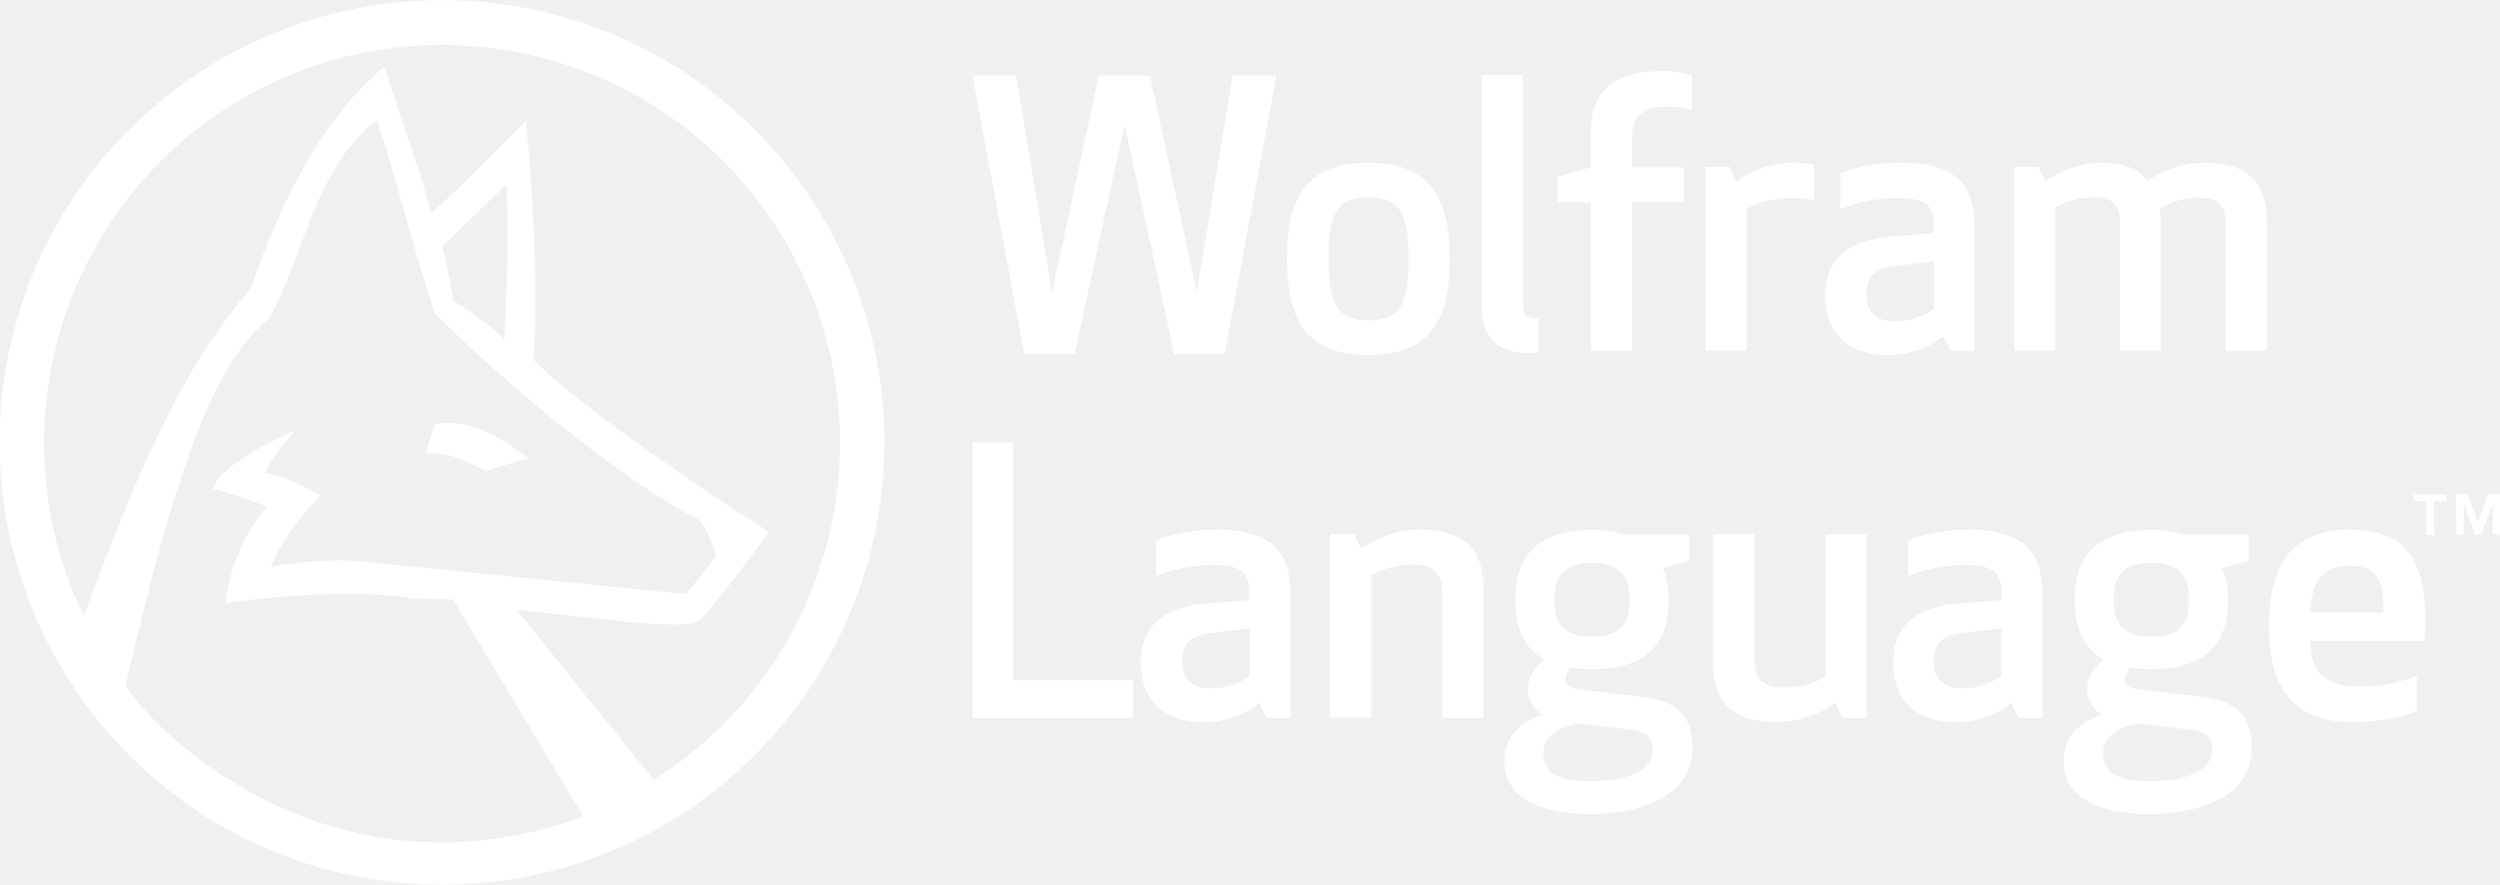
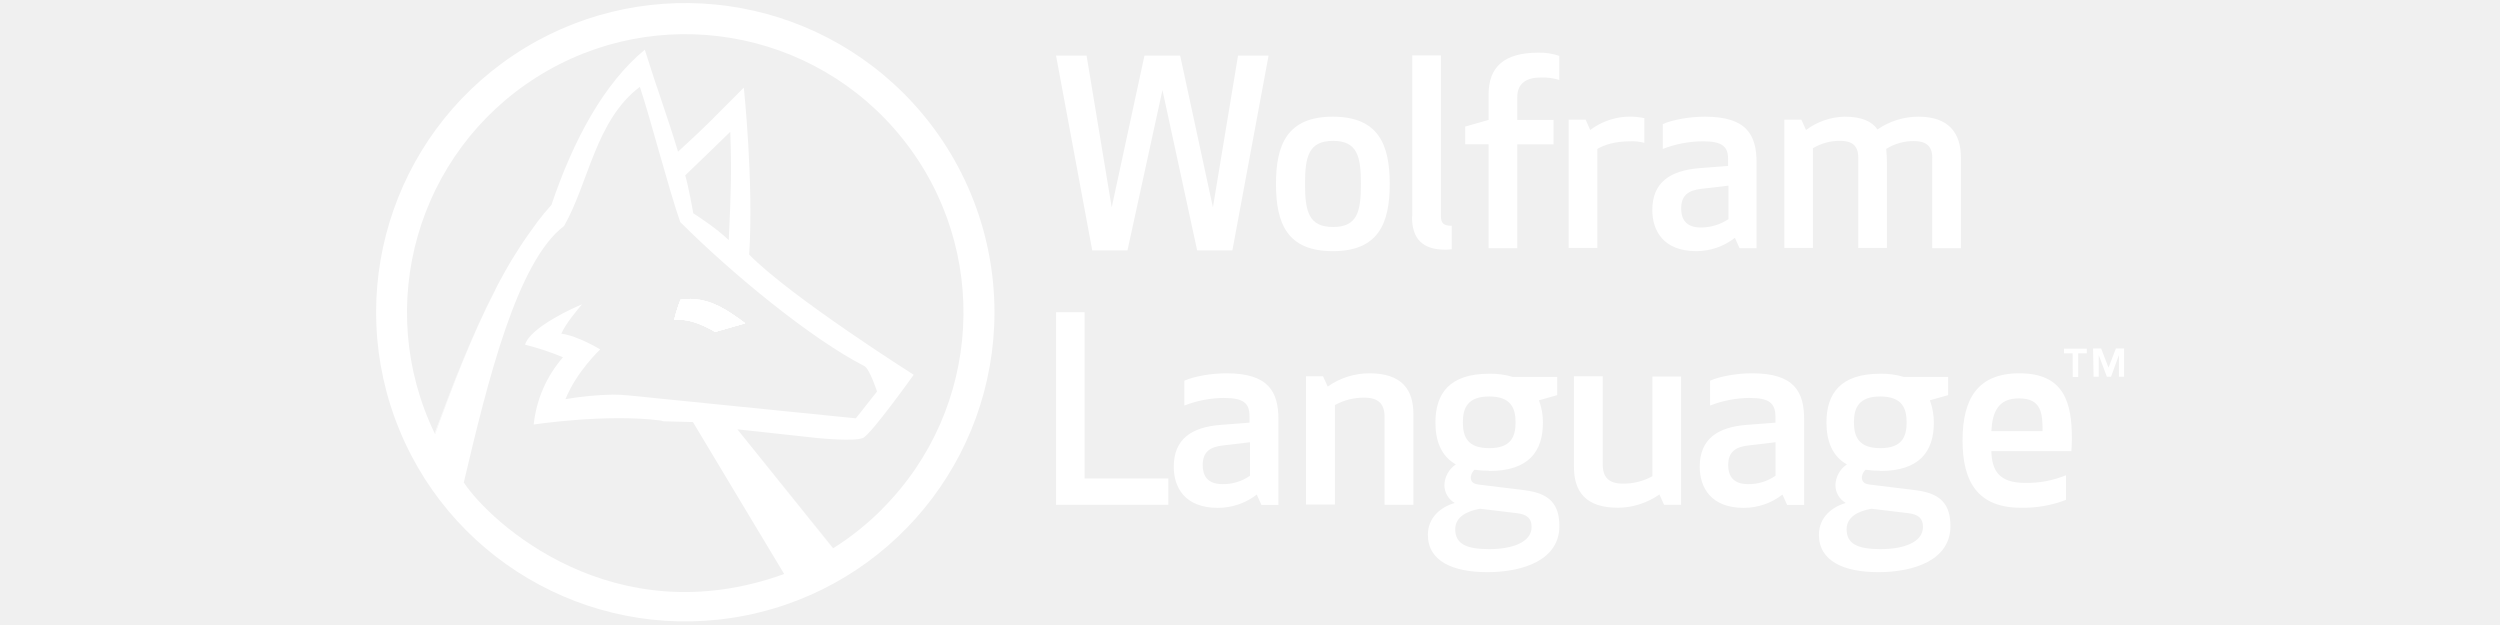
- <svg xmlns="http://www.w3.org/2000/svg" version="1.1" id="Layer_1" x="0px" y="0px" viewBox="49 271.8 709.8 251.2" style="enable-background:new 49 271.8 709.8 251.2;" xml:space="preserve">
-   <style type="text/css">
- 	.st0{fill:#FFFFFF;}
- </style>
-   <path class="st0" d="M198.9,401.9c-5.8,1.6-6.4,1.9-12.2,3.5c-6.1-3.5-11.6-5.5-16.7-4.8c0.7-2.8,1.5-5.6,2.6-8.3  C183.5,390.7,191.5,396.4,198.9,401.9z" />
-   <path class="st0" d="M198.9,401.9c-5.8,1.6-6.4,1.9-12.2,3.5c-6.1-3.5-11.6-5.5-16.7-4.8c0.7-2.8,1.5-5.6,2.6-8.3  C183.5,390.7,191.5,396.4,198.9,401.9z" />
-   <path class="st0" d="M198.9,401.9c-5.8,1.6-6.4,1.9-12.2,3.5c-6.1-3.5-11.6-5.5-16.7-4.8c0.7-2.8,1.5-5.6,2.6-8.3  C183.5,390.7,191.5,396.4,198.9,401.9z" />
-   <path class="st0" d="M198.9,401.9c-5.8,1.6-6.4,1.9-12.2,3.5c-6.1-3.5-11.6-5.5-16.7-4.8c0.7-2.8,1.5-5.6,2.6-8.3  C183.5,390.7,191.5,396.4,198.9,401.9z" />
-   <path class="st0" d="M72.7,446.7c0,0.1,0.1,0.2,0.1,0.3c7.4-20.2,16-42.7,26.4-62.3C88.8,404.2,80.2,426.6,72.7,446.7z M195.7,444.9  l38.8,48.3c0,0,0,0,0.1,0L195.7,444.9z" />
-   <path class="st0" d="M263.3,308.6c-49-49-128.5-49-177.6,0s-49,128.5,0,177.6s128.5,49,177.6,0c23.5-23.5,36.8-55.5,36.8-88.8  C300.1,364.1,286.8,332.2,263.3,308.6z M214.6,503.7c-69.3,25-119.3-21-130-37.2c0-0.1,0.1-0.3,0.1-0.4  c9.6-40.7,21.5-89.3,40.6-103.7c10-17.4,12.8-43,30.8-56.5c4.5,13.5,11.6,41.4,16.4,54.9c21.2,21.2,53.3,47.5,74.8,58.5  c2.2,1.3,5.1,10.3,5.1,10.3l-8.6,10.9l-92.5-9.3c-2.1-0.2-4.1-0.3-6.2-0.3c-6.4,0.1-12.8,0.7-19.2,1.8c4.5-11.2,14.1-20.2,14.1-20.2  s-9-5.5-15.8-6.4c2-4.5,7.1-10.3,8.4-11.9c-2.6,1-21.2,9.3-23.1,16.4c5.3,1.3,10.4,3,15.4,5.1c0,0-9.9,10-11.9,27.3  c0,0,29.5-4.5,51.7-1.6c0.4,0.2,0.8,0.3,1.3,0.3l11.6,0.3l36.7,61.1l0.3,0.5L214.6,503.7z M174.5,341.8c8.7-8.4,10-9.6,18.3-17.7  c0.6,16,0.3,24.4-0.6,44c-4.8-4.8-14.4-10.9-14.4-10.9S175.8,346,174.5,341.8z M254.5,477.3c-6,6-12.7,11.4-19.9,15.9c0,0,0,0-0.1,0  l-38.8-48.3l32.1,3.5c0,0,15.4,1.6,18.9,0c3.2-1.3,20.6-25.6,20.6-25.6s-49.8-31.5-66.8-48.8c1.9-29.2-2.2-68.1-2.2-67.8  c-12.5,12.5-14.1,14.5-26.7,26c-5.4-17.7-8-23.8-13.5-41.4c-16.4,13.5-28.9,36.3-37.9,63c-2,2.2-3.9,4.5-5.7,6.9  c-1.2,1.6-2.4,3.3-3.6,5c-2.4,3.4-4.7,6.9-7,10.7c-1.6,2.7-3.1,5.4-4.6,8.2c-0.7,1.2-1.3,2.5-1.9,3.7C87.8,407,79.8,428,72.9,447  c-0.1-0.1-0.1-0.2-0.1-0.3c-27.2-56.2-3.6-123.8,52.5-150.9s123.8-3.6,150.9,52.5C297.2,391.6,288.4,443.3,254.5,477.3L254.5,477.3z  " />
-   <polygon class="st0" points="361,293.2 375.5,293.2 388.8,354.8 399,293.2 411.4,293.2 396.7,372.3 382.4,372.3 368.3,307.2   354.1,372.3 339.8,372.3 325.1,293.2 337.5,293.2 347.7,354.8 " />
-   <path class="st0" d="M448.9,345.3c0-11.1-1.4-17.5-11.3-17.5s-11.4,6.3-11.4,17.5s1.5,17.5,11.4,17.5S448.9,356.5,448.9,345.3   M414.4,345.3c0-16,4.6-27.3,23.1-27.3s23.1,11.3,23.1,27.3s-4.6,27.3-23.1,27.3S414.4,361.4,414.4,345.3" />
-   <path class="st0" d="M469.7,358.5v-65.4h11.7v65.2c0,2.9,1,4,4.4,4v9.5c-0.8,0.1-1.5,0.2-2.3,0.2  C473.9,372.1,469.6,367.5,469.7,358.5" />
-   <path class="st0" d="M529.5,303.1c-2.5-0.8-5.1-1.1-7.7-1c-5.2,0-9.4,2-9.4,7.9v9.3h14.7v9.9h-14.7v42.2h-11.7v-42.2h-9.5V322  l9.5-2.7V309c0-11.2,6.3-17,20.2-17c2.9-0.1,5.8,0.4,8.5,1.3v9.8H529.5z" />
-   <path class="st0" d="M563.9,328.6c-1.9-0.5-3.8-0.7-5.7-0.6c-6.2,0-10.7,1.5-13.3,3.1v40.2h-11.7v-52.1h6.9l1.9,4.2  c6.3-4.7,14.3-6.5,22-4.8v10H563.9z" />
-   <path class="st0" d="M587.1,347.3c-5.2,0.6-8.2,2.6-8.2,8c0,4,1.7,7.7,8,7.7c4,0,7.9-1.2,11.2-3.4V346L587.1,347.3z M587.8,328  c-5.6,0-11.1,1.1-16.3,3.1V321c4.1-1.8,10.9-3,17.1-3c17.1,0,21,7.5,21,18.6v34.8h-6.9l-1.9-4.2c-4.5,3.5-10,5.4-15.7,5.4  c-13.4,0-17.9-8.3-17.9-16.7c0-11.3,7.3-16,19.1-17L598,338v-2.6C598.1,330.1,595.6,328,587.8,328" />
-   <path class="st0" d="M680.9,334.6c0-4.9-2.8-6.7-7.4-6.7c-4-0.1-7.9,1.1-11.3,3.2c0.2,1.9,0.3,3.8,0.3,5.7v34.5h-11.6v-36.8  c0-4.9-2.7-6.7-7.4-6.7c-3.9,0-7.7,1-11,3v40.5h-11.6v-52.1h6.9l1.9,4.2c4.5-3.4,10.1-5.3,15.7-5.4c7,0,11.2,2,13.3,5.2  c4.9-3.4,10.7-5.2,16.7-5.2c12.3,0,17.2,6.7,17.2,16.6v36.8h-11.7V334.6z" />
-   <polygon class="st0" points="336.7,464.9 370.7,464.9 370.7,475.6 325.1,475.6 325.1,397.4 336.7,397.4 " />
-   <path class="st0" d="M392.8,451.5c-5.2,0.6-8.2,2.6-8.2,8c0,4,1.7,7.7,8,7.7c4,0.1,7.9-1.1,11.2-3.4v-13.6L392.8,451.5z   M393.5,432.2c-5.6,0-11.1,1.1-16.3,3.1v-10.1c4.1-1.8,10.9-3,17.1-3c17.1,0,21.1,7.5,21.1,18.6v34.8h-6.9l-1.9-4.2  c-4.5,3.5-10.1,5.4-15.8,5.4c-13.4,0-17.9-8.3-17.9-16.7c0-11.3,7.3-16.1,19.1-17l11.7-0.9v-2.6  C403.7,434.3,401.2,432.2,393.5,432.2" />
-   <path class="st0" d="M458.5,475.6v-35.8c0-5.3-2.7-7.7-8.2-7.7c-4.2-0.1-8.3,1-12,3v40.4h-11.7v-52.1h6.9l1.9,4.2  c5-3.5,10.8-5.4,16.9-5.4c13.2,0,17.9,6.6,17.9,16.6v36.8H458.5z" />
-   <path class="st0" d="M501,452.6c8.8,0,10.7-4.6,10.7-10.5s-2-10.5-10.7-10.5s-10.7,4.6-10.7,10.5S492.2,452.6,501,452.6   M497.3,477.2c-5.3,0.9-10.1,3.3-10.1,8.3c0,5.8,4.2,8.1,13.8,8.1c9.2,0,17.2-2.7,17.2-9c0-3.5-1.8-5.1-6-5.6L497.3,477.2z   M501,461.8c-2,0-4-0.1-6-0.4c-0.8,0.8-1.4,1.9-1.5,3c0,1.8,0.9,2.7,3.1,3l18.9,2.3c10.3,1.3,14,5.9,14,14.6  c0,13.4-14.2,18.6-29.3,18.6c-14,0-24.1-4.5-24.1-15.2c0-7.1,5.3-11.3,10.8-12.9v-0.1c-2.5-1.5-4.1-4.2-4.1-7.2  c0-3.9,2.3-6.6,4.7-8.4c-5.9-3.3-8.3-9.4-8.3-17c0-11.9,5.8-19.8,21.8-19.8c3.2-0.1,6.5,0.4,9.6,1.3h18v7.4l-7.4,2.1  c1.1,2.9,1.6,6,1.6,9.1C522.8,453.9,517,461.8,501,461.8" />
-   <path class="st0" d="M547.1,423.5v35.8c0,5.3,2.7,7.7,8.2,7.7c4.2,0.1,8.3-1,12-3v-40.5h11.6v52.1H572l-1.9-4.2  c-4.9,3.5-10.8,5.3-16.8,5.4c-13.2,0-17.9-6.6-17.9-16.6v-36.8h11.7V423.5z" />
-   <path class="st0" d="M606.2,451.5c-5.2,0.6-8.2,2.6-8.2,8c0,4,1.7,7.7,8,7.7c4,0.1,7.9-1.1,11.2-3.4v-13.6L606.2,451.5z M607,432.2  c-5.6,0-11.1,1.1-16.3,3.1v-10.1c4.1-1.8,10.9-3,17.1-3c17.1,0,21.1,7.5,21.1,18.6v34.8H622l-1.9-4.2c-4.5,3.5-10,5.4-15.7,5.4  c-13.4,0-17.9-8.3-17.9-16.7c0-11.3,7.3-16.1,19.1-17l11.7-0.9v-2.6C617.2,434.3,614.7,432.2,607,432.2" />
-   <path class="st0" d="M659.8,452.6c8.8,0,10.7-4.6,10.7-10.5s-2-10.5-10.7-10.5s-10.7,4.6-10.7,10.5S651.1,452.6,659.8,452.6   M656.2,477.2c-5.3,0.9-10.1,3.3-10.1,8.3c0,5.8,4.2,8.1,13.8,8.1c9.2,0,17.2-2.7,17.2-9c0-3.5-1.8-5.1-6-5.6L656.2,477.2z   M659.8,461.8c-2,0-4-0.1-6-0.4c-0.8,0.8-1.4,1.9-1.5,3c0,1.8,0.9,2.7,3.1,3l18.9,2.3c10.3,1.3,14,5.9,14,14.6  c0,13.4-14.2,18.6-29.3,18.6c-14,0-24.1-4.5-24.1-15.2c0-7.1,5.3-11.3,10.8-12.9v-0.1c-2.5-1.5-4.1-4.2-4.1-7.2  c0-3.9,2.3-6.6,4.7-8.4c-5.9-3.3-8.3-9.4-8.3-17c0-11.9,5.8-19.8,21.8-19.8c3.2-0.1,6.5,0.4,9.6,1.3h18v7.4l-7.4,2.1  c1.1,2.9,1.6,6,1.6,9.1C681.6,453.9,675.8,461.8,659.8,461.8" />
-   <path class="st0" d="M704.9,445.7h20.8c0-7.1-0.4-13.3-9.5-13.3C707.7,432.3,705.3,437.9,704.9,445.7 M716.3,422.2  c18.3,0,21.3,12.1,21.3,26.5c0,1.8-0.1,3.4-0.2,5.1h-32.5c0.2,7.8,3,12.9,13.7,12.9c5.7,0.1,11.3-0.9,16.6-3.1v10  c-5.9,2.5-12.7,3.2-18.3,3.2c-17.4,0-23.7-10.4-23.7-27.3S699.3,422.2,716.3,422.2" />
-   <path class="st0" d="M737.9,414.1h-3.5v-1.9h9.2v1.9h-3.5v9.6h-2.2V414.1z M746.2,412.1h3.3l3,7.8l3-7.8h3.3v11.5h-2.1v-8.8l0,0  l-3.2,8.8h-1.7l-3.3-8.8l0,0v8.8h-2.1L746.2,412.1z" />
+ <svg xmlns="http://www.w3.org/2000/svg" id="Layer_1" data-name="Layer 1" viewBox="0 0 870.96 217.58">
+   <defs>
+     <style>.cls-1{fill:#fff;}</style>
+   </defs>
+   <path class="cls-1" d="M259.64,112.63c-5,1.38-5.49,1.63-10.47,3-5.23-3-9.95-4.72-14.32-4.12a51.48,51.48,0,0,1,2.23-7.12C246.43,103,253.29,107.92,259.64,112.63Z" />
+   <path class="cls-1" d="M259.64,112.63c-5,1.38-5.49,1.63-10.47,3-5.23-3-9.95-4.72-14.32-4.12a51.48,51.48,0,0,1,2.23-7.12C246.43,103,253.29,107.92,259.64,112.63Z" />
+   <path class="cls-1" d="M259.64,112.63c-5,1.38-5.49,1.63-10.47,3-5.23-3-9.95-4.72-14.32-4.12a51.48,51.48,0,0,1,2.23-7.12C246.43,103,253.29,107.92,259.64,112.63Z" />
+   <path class="cls-1" d="M259.64,112.63c-5,1.38-5.49,1.63-10.47,3-5.23-3-9.95-4.72-14.32-4.12a51.48,51.48,0,0,1,2.23-7.12C246.43,103,253.29,107.92,259.64,112.63Z" />
+   <path class="cls-1" d="M151.37,151.07c0,.09.08.17.08.26,6.35-17.33,13.73-36.64,22.65-53.45C165.18,114.61,157.8,133.83,151.37,151.07Zm105.52-1.54L290.18,191h.09Z" />
+   <path class="cls-1" d="M314.89,32.59a107.71,107.71,0,1,0,31.57,76.18A107.81,107.81,0,0,0,314.89,32.59ZM273.11,200c-59.46,21.45-102.35-18-111.53-31.91,0-.09.08-.26.08-.35,8.24-34.91,18.45-76.61,34.84-89,8.58-14.93,11-36.9,26.42-48.48,3.86,11.58,10,35.52,14.07,47.1,18.19,18.19,45.73,40.76,64.17,50.19,1.89,1.12,4.38,8.84,4.38,8.84l-7.38,9.35-79.36-8c-1.8-.17-3.52-.26-5.32-.26A108,108,0,0,0,197,139.06c3.86-9.61,12.1-17.33,12.1-17.33s-7.72-4.72-13.56-5.49c1.72-3.86,6.09-8.84,7.21-10.21-2.23.86-18.19,8-19.82,14.07a87.73,87.73,0,0,1,13.21,4.37,42.34,42.34,0,0,0-10.21,23.43s25.31-3.86,44.36-1.38a2.36,2.36,0,0,0,1.11.26l10,.26,31.48,52.42.26.43Zm-34.4-138.9c7.46-7.2,8.58-8.23,15.7-15.18.51,13.72.25,20.93-.52,37.75-4.12-4.12-12.35-9.36-12.35-9.36S239.82,64.68,238.71,61.07Zm68.63,116.25A96.72,96.72,0,0,1,290.27,191h-.09l-33.29-41.43,27.54,3s13.22,1.37,16.22,0c2.74-1.12,17.67-22,17.67-22S275.6,103.54,261,88.7c1.63-25.05-1.88-58.43-1.88-58.17C248.4,41.25,247,43,236.22,52.84c-4.63-15.19-6.87-20.42-11.58-35.52-14.07,11.58-24.8,31.14-32.52,54.05q-2.58,2.84-4.89,5.92c-1,1.37-2.06,2.83-3.09,4.29-2.06,2.91-4,5.92-6,9.18-1.38,2.31-2.66,4.63-3.95,7-.6,1-1.12,2.15-1.63,3.18-8.24,16-15.1,34.06-21,50.36a.31.31,0,0,1-.09-.26,96.93,96.93,0,1,1,155.89,26.25Z" />
+   <polygon class="cls-1" points="398.71 19.38 411.15 19.38 422.56 72.23 431.31 19.38 441.95 19.38 429.34 87.24 417.07 87.24 404.98 31.39 392.79 87.24 380.52 87.24 367.91 19.38 378.55 19.38 387.3 72.23 398.71 19.38" />
+   <path class="cls-1" d="M474.12,64.08c0-9.53-1.2-15-9.69-15s-9.78,5.41-9.78,15,1.29,15,9.78,15,9.69-5.41,9.69-15m-29.59,0c0-13.73,3.94-23.43,19.81-23.43s19.82,9.7,19.82,23.43S480.22,87.5,464.34,87.5s-19.81-9.61-19.81-23.42" />
+   <path class="cls-1" d="M492,75.4V19.29h10V75.23c0,2.49.86,3.43,3.77,3.43v8.15a14.41,14.41,0,0,1-2,.17c-8.24.09-11.93-3.86-11.84-11.58" />
+   <path class="cls-1" d="M543.27,27.87a19.19,19.19,0,0,0-6.6-.86c-4.46,0-8.07,1.72-8.07,6.78v8h12.62v8.49H528.6V86.47h-10V50.26h-8.15V44.09l8.15-2.32V32.93c0-9.61,5.4-14.58,17.33-14.58a20.9,20.9,0,0,1,7.29,1.11v8.41Z" />
+   <path class="cls-1" d="M572.79,49.75a16,16,0,0,0-4.89-.52c-5.32,0-9.18,1.29-11.41,2.66V86.38h-10V41.68h5.92L554,45.29a23.15,23.15,0,0,1,18.87-4.12v8.58Z" />
+   <path class="cls-1" d="M592.69,65.79c-4.46.52-7,2.23-7,6.86,0,3.44,1.46,6.61,6.86,6.61a17.33,17.33,0,0,0,9.61-2.92V64.68Zm.6-16.56a39,39,0,0,0-14,2.66V43.23c3.52-1.55,9.35-2.58,14.67-2.58,14.67,0,18,6.44,18,16V86.47h-5.92l-1.63-3.61A21.88,21.88,0,0,1,591,87.5c-11.5,0-15.36-7.12-15.36-14.33,0-9.7,6.26-13.73,16.39-14.59l10-.77V55.58c.09-4.55-2.06-6.35-8.75-6.35" />
+   <path class="cls-1" d="M673.17,54.9c0-4.21-2.41-5.75-6.35-5.75a17.67,17.67,0,0,0-9.7,2.74,47.12,47.12,0,0,1,.26,4.89v29.6h-10V54.81c0-4.2-2.32-5.75-6.35-5.75a18.11,18.11,0,0,0-9.44,2.58V86.38h-9.95V41.68h5.92l1.63,3.61a23.25,23.25,0,0,1,13.47-4.64c6,0,9.61,1.72,11.41,4.46a25.1,25.1,0,0,1,14.33-4.46c10.55,0,14.75,5.75,14.75,14.25V86.47h-10V54.9Z" />
+   <polygon class="cls-1" points="377.86 166.69 407.03 166.69 407.03 175.87 367.91 175.87 367.91 108.77 377.86 108.77 377.86 166.69" />
+   <path class="cls-1" d="M426,155.19c-4.46.51-7,2.23-7,6.86,0,3.43,1.46,6.61,6.86,6.61a16.14,16.14,0,0,0,9.61-2.92V154.07Zm.61-16.56a38.84,38.84,0,0,0-14,2.66v-8.67c3.52-1.54,9.35-2.57,14.67-2.57,14.67,0,18.1,6.44,18.1,16v29.85h-5.92l-1.63-3.6a22.14,22.14,0,0,1-13.55,4.63c-11.5,0-15.36-7.12-15.36-14.32,0-9.7,6.26-13.82,16.39-14.59l10-.77V145c0-4.55-2.15-6.35-8.75-6.35" />
+   <path class="cls-1" d="M482.36,175.86V145.15c0-4.55-2.32-6.61-7-6.61a20.66,20.66,0,0,0-10.3,2.58v34.66H455v-44.7h5.92l1.63,3.6a25.16,25.16,0,0,1,14.5-4.63c11.33,0,15.36,5.66,15.36,14.24v31.57Z" />
+   <path class="cls-1" d="M518.82,156.13c7.55,0,9.18-3.94,9.18-9s-1.71-9-9.18-9-9.18,3.94-9.18,9,1.63,9,9.18,9m-3.17,21.11c-4.55.77-8.67,2.83-8.67,7.12,0,5,3.61,6.95,11.84,6.95,7.9,0,14.76-2.32,14.76-7.72,0-3-1.54-4.38-5.15-4.81ZM518.82,164a34.16,34.16,0,0,1-5.14-.35,4.31,4.31,0,0,0-1.29,2.58c0,1.54.77,2.31,2.66,2.57l16.21,2c8.84,1.12,12,5.06,12,12.53,0,11.5-12.18,16-25.13,16-12,0-20.68-3.86-20.68-13,0-6.1,4.55-9.7,9.27-11.07v-.09a7.18,7.18,0,0,1-3.52-6.17,9,9,0,0,1,4-7.21c-5.06-2.83-7.12-8.07-7.12-14.59,0-10.21,5-17,18.7-17a26.82,26.82,0,0,1,8.24,1.11H542.5v6.35l-6.35,1.8a21.91,21.91,0,0,1,1.38,7.81c0,10-5,16.82-18.71,16.82" />
+   <path class="cls-1" d="M558.37,131.17v30.71c0,4.55,2.32,6.61,7,6.61a20.62,20.62,0,0,0,10.29-2.58V131.17h10v44.69h-5.92l-1.63-3.6a25.5,25.5,0,0,1-14.42,4.63c-11.32,0-15.35-5.66-15.35-14.24V131.08h10Z" />
+   <path class="cls-1" d="M609.08,155.19c-4.46.51-7,2.23-7,6.86,0,3.43,1.46,6.61,6.87,6.61a16.16,16.16,0,0,0,9.61-2.92V154.07Zm.68-16.56a38.83,38.83,0,0,0-14,2.66v-8.67c3.52-1.54,9.35-2.57,14.67-2.57,14.67,0,18.1,6.44,18.1,16v29.85h-5.92l-1.63-3.6a21.92,21.92,0,0,1-13.47,4.63c-11.49,0-15.35-7.12-15.35-14.32,0-9.7,6.26-13.82,16.38-14.59l10-.77V145c-.08-4.55-2.23-6.35-8.84-6.35" />
+   <path class="cls-1" d="M655.06,156.13c7.55,0,9.18-3.94,9.18-9s-1.71-9-9.18-9-9.18,3.94-9.18,9,1.72,9,9.18,9M652,177.24c-4.55.77-8.67,2.83-8.67,7.12,0,5,3.6,6.95,11.84,6.95,7.89,0,14.76-2.32,14.76-7.72,0-3-1.55-4.38-5.15-4.81ZM655.06,164a34.16,34.16,0,0,1-5.14-.35,4.37,4.37,0,0,0-1.29,2.58c0,1.54.77,2.31,2.66,2.57l16.21,2c8.84,1.12,12,5.06,12,12.53,0,11.5-12.19,16-25.14,16-12,0-20.68-3.86-20.68-13,0-6.1,4.55-9.7,9.27-11.07v-.09a7.18,7.18,0,0,1-3.52-6.17,9,9,0,0,1,4-7.21c-5.06-2.83-7.12-8.07-7.12-14.59,0-10.21,5-17,18.7-17a26.82,26.82,0,0,1,8.24,1.11h15.44v6.35l-6.35,1.8a21.91,21.91,0,0,1,1.38,7.81c0,10-5,16.82-18.71,16.82" />
+   <path class="cls-1" d="M693.76,150.21H711.6c0-6.09-.34-11.41-8.15-11.41-7.29-.08-9.35,4.72-9.69,11.41m9.78-20.16c15.7,0,18.27,10.38,18.27,22.74,0,1.54-.08,2.91-.17,4.37H693.76c.17,6.69,2.57,11.07,11.75,11.07a35.34,35.34,0,0,0,14.24-2.66v8.58a41.35,41.35,0,0,1-15.7,2.74c-14.93,0-20.33-8.92-20.33-23.42s5.23-23.42,19.82-23.42" />
+   <path class="cls-1" d="M722.07,123.1h-3v-1.63H727v1.63h-3v8.24h-1.89Zm7.12-1.71H732l2.57,6.69,2.58-6.69H740v9.86h-1.8V123.7h0l-2.75,7.55H734l-2.83-7.55h0v7.55h-1.8Z" />
</svg>
